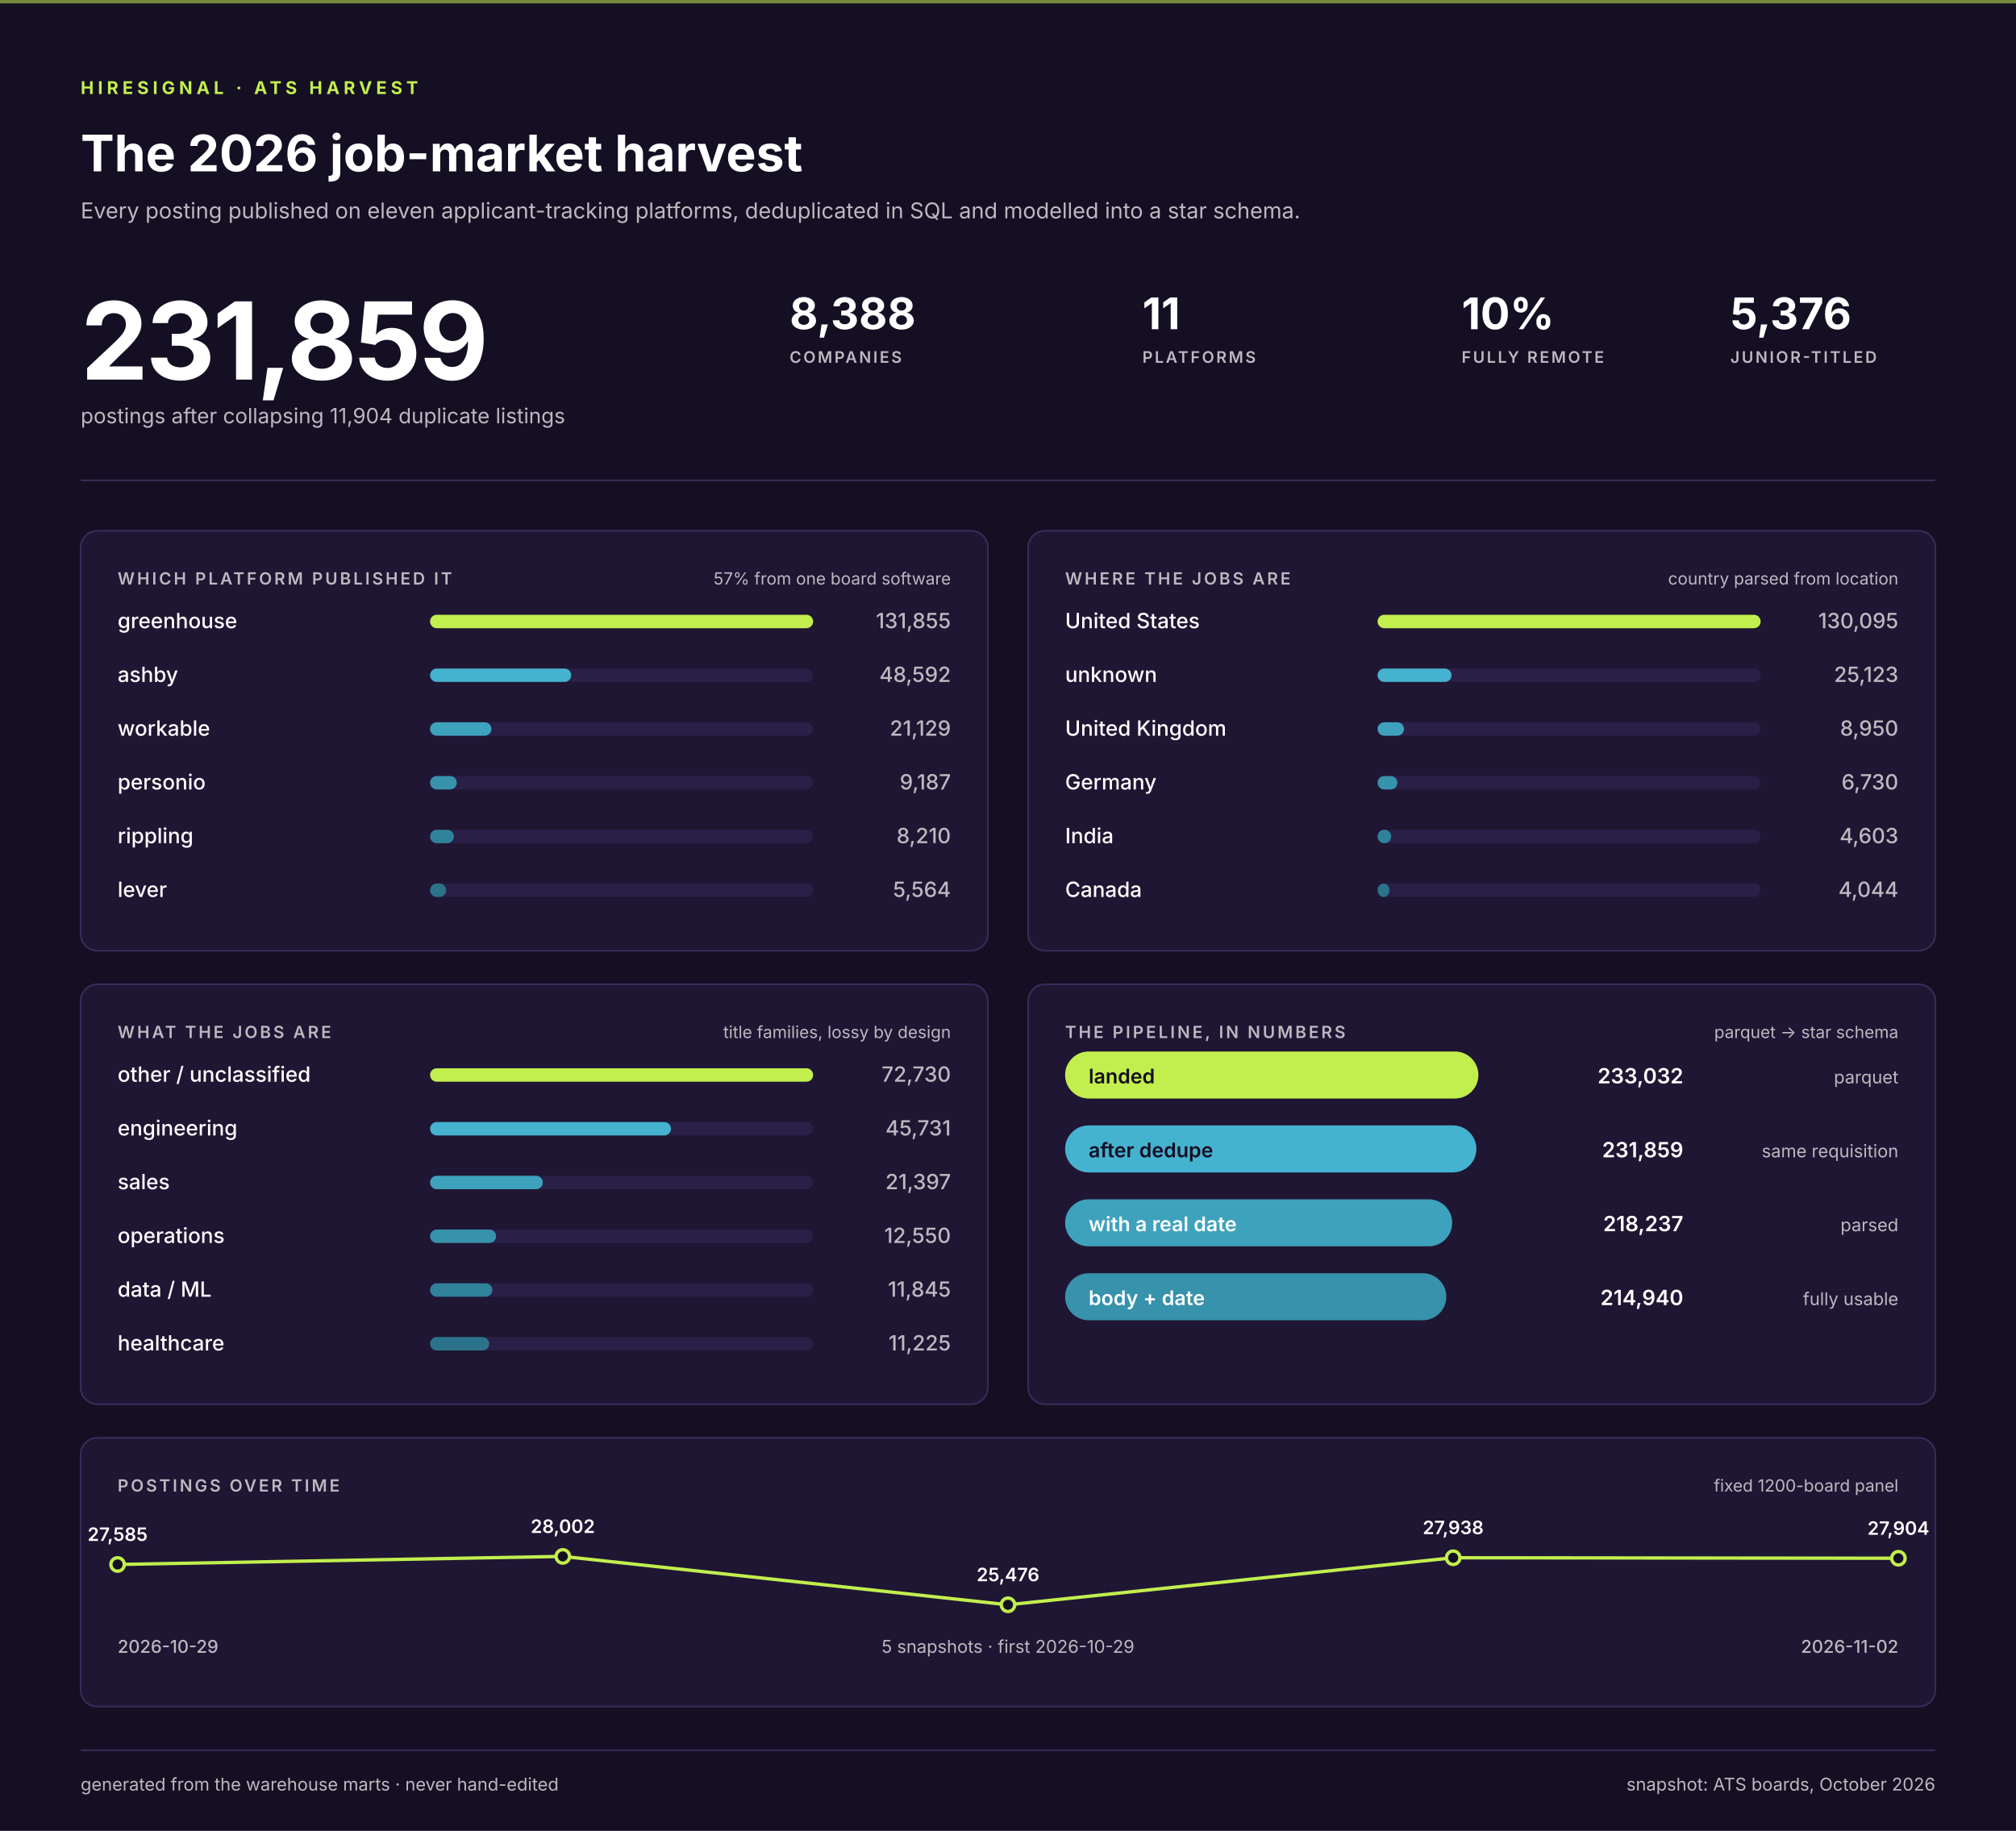
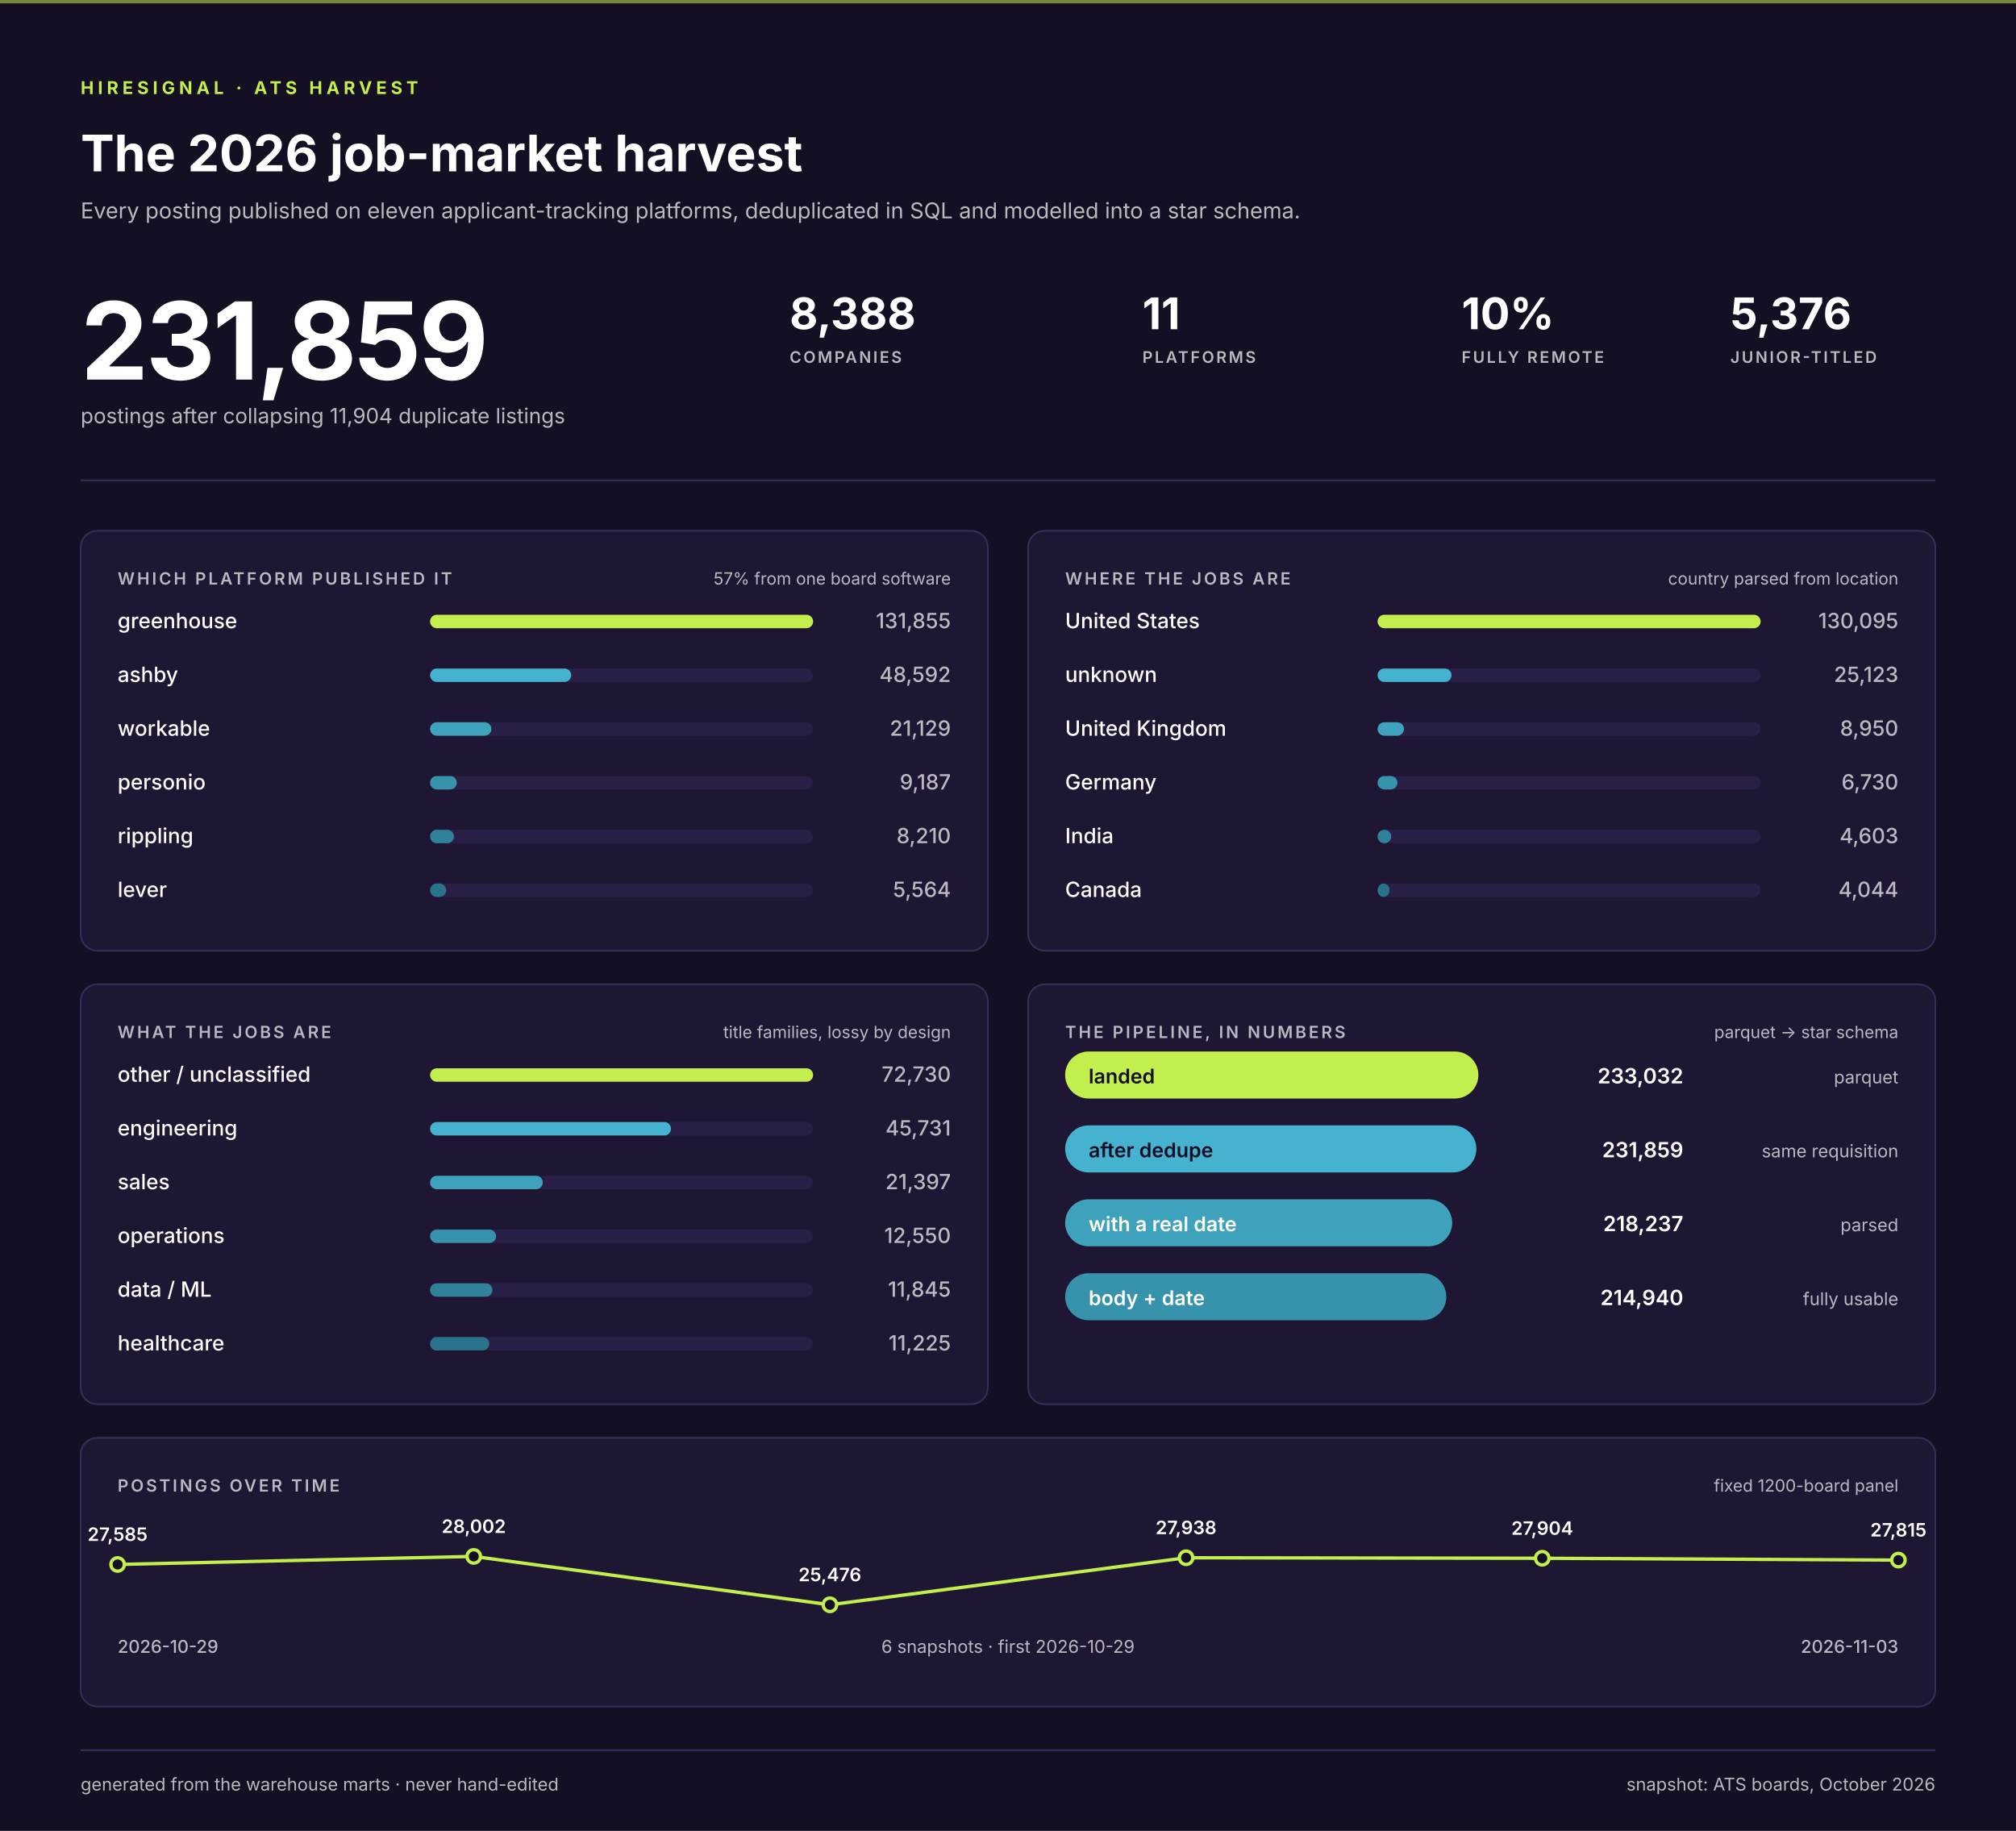
<svg xmlns="http://www.w3.org/2000/svg" width="1200" height="1090" viewBox="0 0 1200 1090" role="img" aria-label="Job-market harvest dashboard">
  <rect x="0.0" y="0.0" width="1200.0" height="1090.0" rx="0" fill="#150f23" />
  <rect x="0" y="0" width="1200" height="2" fill="#c2ef4e" opacity="0.55" />
  <text x="48" y="56" font-family="Inter, -apple-system, Segoe UI, Helvetica, Arial, sans-serif" font-size="10.5" fill="#c2ef4e" font-weight="700" text-anchor="start" letter-spacing="2.4">HIRESIGNAL  ·  ATS HARVEST</text>
  <text x="48" y="102" font-family="Inter, -apple-system, Segoe UI, Helvetica, Arial, sans-serif" font-size="30" fill="#ffffff" font-weight="650" text-anchor="start">The 2026 job-market harvest</text>
  <text x="48" y="130" font-family="Inter, -apple-system, Segoe UI, Helvetica, Arial, sans-serif" font-size="13" fill="#bdb8c0" font-weight="400" text-anchor="start">Every posting published on eleven applicant-tracking platforms, deduplicated in SQL and modelled into a star schema.</text>
  <text x="48" y="226" font-family="Inter, -apple-system, Segoe UI, Helvetica, Arial, sans-serif" font-size="64" fill="#ffffff" font-weight="700" text-anchor="start" letter-spacing="-1.5">231,859</text>
  <text x="48" y="252" font-family="Inter, -apple-system, Segoe UI, Helvetica, Arial, sans-serif" font-size="12.5" fill="#bdb8c0" font-weight="400" text-anchor="start">postings after collapsing 11,904 duplicate listings</text>
  <text x="470" y="196" font-family="Inter, -apple-system, Segoe UI, Helvetica, Arial, sans-serif" font-size="26" fill="#ffffff" font-weight="650" text-anchor="start">8,388</text>
  <text x="470" y="216" font-family="Inter, -apple-system, Segoe UI, Helvetica, Arial, sans-serif" font-size="9.5" fill="#bdb8c0" font-weight="600" text-anchor="start" letter-spacing="1.2">COMPANIES</text>
  <text x="680" y="196" font-family="Inter, -apple-system, Segoe UI, Helvetica, Arial, sans-serif" font-size="26" fill="#ffffff" font-weight="650" text-anchor="start">11</text>
  <text x="680" y="216" font-family="Inter, -apple-system, Segoe UI, Helvetica, Arial, sans-serif" font-size="9.5" fill="#bdb8c0" font-weight="600" text-anchor="start" letter-spacing="1.2">PLATFORMS</text>
  <text x="870" y="196" font-family="Inter, -apple-system, Segoe UI, Helvetica, Arial, sans-serif" font-size="26" fill="#ffffff" font-weight="650" text-anchor="start">10%</text>
  <text x="870" y="216" font-family="Inter, -apple-system, Segoe UI, Helvetica, Arial, sans-serif" font-size="9.5" fill="#bdb8c0" font-weight="600" text-anchor="start" letter-spacing="1.2">FULLY REMOTE</text>
  <text x="1030" y="196" font-family="Inter, -apple-system, Segoe UI, Helvetica, Arial, sans-serif" font-size="26" fill="#ffffff" font-weight="650" text-anchor="start">5,376</text>
  <text x="1030" y="216" font-family="Inter, -apple-system, Segoe UI, Helvetica, Arial, sans-serif" font-size="9.5" fill="#bdb8c0" font-weight="600" text-anchor="start" letter-spacing="1.2">JUNIOR-TITLED</text>
  <line x1="48" y1="286" x2="1152" y2="286" stroke="#362d59" />
  <rect x="48.0" y="316.0" width="540.0" height="250.0" rx="10" fill="#1f1633" stroke="#362d59" />
  <text x="70" y="348" font-family="Inter, -apple-system, Segoe UI, Helvetica, Arial, sans-serif" font-size="10" fill="#bdb8c0" font-weight="600" text-anchor="start" letter-spacing="1.4">WHICH PLATFORM PUBLISHED IT</text>
  <text x="566" y="348" font-family="Inter, -apple-system, Segoe UI, Helvetica, Arial, sans-serif" font-size="10" fill="#bdb8c0" font-weight="400" text-anchor="end">57% from one board software</text>
  <text x="70" y="374.0" font-family="Inter, -apple-system, Segoe UI, Helvetica, Arial, sans-serif" font-size="12.5" fill="#ffffff" font-weight="450" text-anchor="start">greenhouse</text>
  <rect x="256.0" y="366.0" width="228.0" height="8.0" rx="4" fill="#2a1f47" />
  <rect x="256.0" y="366.0" width="228.0" height="8.0" rx="4" fill="#c2ef4e" />
  <text x="566" y="374.0" font-family="Inter, -apple-system, Segoe UI, Helvetica, Arial, sans-serif" font-size="12.5" fill="#bdb8c0" font-weight="500" text-anchor="end">131,855</text>
  <text x="70" y="406.0" font-family="Inter, -apple-system, Segoe UI, Helvetica, Arial, sans-serif" font-size="12.5" fill="#ffffff" font-weight="450" text-anchor="start">ashby</text>
  <rect x="256.0" y="398.0" width="228.0" height="8.0" rx="4" fill="#2a1f47" />
  <rect x="256.0" y="398.0" width="84.0" height="8.0" rx="4" fill="#45b2cf" />
  <text x="566" y="406.0" font-family="Inter, -apple-system, Segoe UI, Helvetica, Arial, sans-serif" font-size="12.5" fill="#bdb8c0" font-weight="500" text-anchor="end">48,592</text>
  <text x="70" y="438.0" font-family="Inter, -apple-system, Segoe UI, Helvetica, Arial, sans-serif" font-size="12.5" fill="#ffffff" font-weight="450" text-anchor="start">workable</text>
  <rect x="256.0" y="430.0" width="228.0" height="8.0" rx="4" fill="#2a1f47" />
  <rect x="256.0" y="430.0" width="36.5" height="8.0" rx="4" fill="#3ea2bd" />
  <text x="566" y="438.0" font-family="Inter, -apple-system, Segoe UI, Helvetica, Arial, sans-serif" font-size="12.5" fill="#bdb8c0" font-weight="500" text-anchor="end">21,129</text>
  <text x="70" y="470.0" font-family="Inter, -apple-system, Segoe UI, Helvetica, Arial, sans-serif" font-size="12.5" fill="#ffffff" font-weight="450" text-anchor="start">personio</text>
  <rect x="256.0" y="462.0" width="228.0" height="8.0" rx="4" fill="#2a1f47" />
  <rect x="256.0" y="462.0" width="15.9" height="8.0" rx="4" fill="#3792ac" />
  <text x="566" y="470.0" font-family="Inter, -apple-system, Segoe UI, Helvetica, Arial, sans-serif" font-size="12.5" fill="#bdb8c0" font-weight="500" text-anchor="end">9,187</text>
  <text x="70" y="502.0" font-family="Inter, -apple-system, Segoe UI, Helvetica, Arial, sans-serif" font-size="12.5" fill="#ffffff" font-weight="450" text-anchor="start">rippling</text>
  <rect x="256.0" y="494.0" width="228.0" height="8.0" rx="4" fill="#2a1f47" />
  <rect x="256.0" y="494.0" width="14.2" height="8.0" rx="4" fill="#30829b" />
  <text x="566" y="502.0" font-family="Inter, -apple-system, Segoe UI, Helvetica, Arial, sans-serif" font-size="12.5" fill="#bdb8c0" font-weight="500" text-anchor="end">8,210</text>
  <text x="70" y="534.0" font-family="Inter, -apple-system, Segoe UI, Helvetica, Arial, sans-serif" font-size="12.5" fill="#ffffff" font-weight="450" text-anchor="start">lever</text>
  <rect x="256.0" y="526.0" width="228.0" height="8.0" rx="4" fill="#2a1f47" />
  <rect x="256.0" y="526.0" width="9.6" height="8.0" rx="4" fill="#2a738a" />
  <text x="566" y="534.0" font-family="Inter, -apple-system, Segoe UI, Helvetica, Arial, sans-serif" font-size="12.5" fill="#bdb8c0" font-weight="500" text-anchor="end">5,564</text>
  <rect x="612.0" y="316.0" width="540.0" height="250.0" rx="10" fill="#1f1633" stroke="#362d59" />
  <text x="634" y="348" font-family="Inter, -apple-system, Segoe UI, Helvetica, Arial, sans-serif" font-size="10" fill="#bdb8c0" font-weight="600" text-anchor="start" letter-spacing="1.4">WHERE THE JOBS ARE</text>
  <text x="1130" y="348" font-family="Inter, -apple-system, Segoe UI, Helvetica, Arial, sans-serif" font-size="10" fill="#bdb8c0" font-weight="400" text-anchor="end">country parsed from location</text>
  <text x="634" y="374.0" font-family="Inter, -apple-system, Segoe UI, Helvetica, Arial, sans-serif" font-size="12.5" fill="#ffffff" font-weight="450" text-anchor="start">United States</text>
  <rect x="820.0" y="366.0" width="228.0" height="8.0" rx="4" fill="#2a1f47" />
  <rect x="820.0" y="366.0" width="228.0" height="8.0" rx="4" fill="#c2ef4e" />
  <text x="1130" y="374.0" font-family="Inter, -apple-system, Segoe UI, Helvetica, Arial, sans-serif" font-size="12.5" fill="#bdb8c0" font-weight="500" text-anchor="end">130,095</text>
  <text x="634" y="406.0" font-family="Inter, -apple-system, Segoe UI, Helvetica, Arial, sans-serif" font-size="12.5" fill="#ffffff" font-weight="450" text-anchor="start">unknown</text>
  <rect x="820.0" y="398.0" width="228.0" height="8.0" rx="4" fill="#2a1f47" />
  <rect x="820.0" y="398.0" width="44.0" height="8.0" rx="4" fill="#45b2cf" />
  <text x="1130" y="406.0" font-family="Inter, -apple-system, Segoe UI, Helvetica, Arial, sans-serif" font-size="12.5" fill="#bdb8c0" font-weight="500" text-anchor="end">25,123</text>
  <text x="634" y="438.0" font-family="Inter, -apple-system, Segoe UI, Helvetica, Arial, sans-serif" font-size="12.5" fill="#ffffff" font-weight="450" text-anchor="start">United Kingdom</text>
  <rect x="820.0" y="430.0" width="228.0" height="8.0" rx="4" fill="#2a1f47" />
  <rect x="820.0" y="430.0" width="15.7" height="8.0" rx="4" fill="#3ea2bd" />
  <text x="1130" y="438.0" font-family="Inter, -apple-system, Segoe UI, Helvetica, Arial, sans-serif" font-size="12.5" fill="#bdb8c0" font-weight="500" text-anchor="end">8,950</text>
  <text x="634" y="470.0" font-family="Inter, -apple-system, Segoe UI, Helvetica, Arial, sans-serif" font-size="12.5" fill="#ffffff" font-weight="450" text-anchor="start">Germany</text>
  <rect x="820.0" y="462.0" width="228.0" height="8.0" rx="4" fill="#2a1f47" />
  <rect x="820.0" y="462.0" width="11.8" height="8.0" rx="4" fill="#3792ac" />
  <text x="1130" y="470.0" font-family="Inter, -apple-system, Segoe UI, Helvetica, Arial, sans-serif" font-size="12.5" fill="#bdb8c0" font-weight="500" text-anchor="end">6,730</text>
  <text x="634" y="502.0" font-family="Inter, -apple-system, Segoe UI, Helvetica, Arial, sans-serif" font-size="12.5" fill="#ffffff" font-weight="450" text-anchor="start">India</text>
  <rect x="820.0" y="494.0" width="228.0" height="8.0" rx="4" fill="#2a1f47" />
  <rect x="820.0" y="494.0" width="8.1" height="8.0" rx="4" fill="#30829b" />
  <text x="1130" y="502.0" font-family="Inter, -apple-system, Segoe UI, Helvetica, Arial, sans-serif" font-size="12.5" fill="#bdb8c0" font-weight="500" text-anchor="end">4,603</text>
  <text x="634" y="534.0" font-family="Inter, -apple-system, Segoe UI, Helvetica, Arial, sans-serif" font-size="12.5" fill="#ffffff" font-weight="450" text-anchor="start">Canada</text>
  <rect x="820.0" y="526.0" width="228.0" height="8.0" rx="4" fill="#2a1f47" />
  <rect x="820.0" y="526.0" width="7.1" height="8.0" rx="4" fill="#2a738a" />
  <text x="1130" y="534.0" font-family="Inter, -apple-system, Segoe UI, Helvetica, Arial, sans-serif" font-size="12.5" fill="#bdb8c0" font-weight="500" text-anchor="end">4,044</text>
  <rect x="48.0" y="586.0" width="540.0" height="250.0" rx="10" fill="#1f1633" stroke="#362d59" />
  <text x="70" y="618" font-family="Inter, -apple-system, Segoe UI, Helvetica, Arial, sans-serif" font-size="10" fill="#bdb8c0" font-weight="600" text-anchor="start" letter-spacing="1.4">WHAT THE JOBS ARE</text>
  <text x="566" y="618" font-family="Inter, -apple-system, Segoe UI, Helvetica, Arial, sans-serif" font-size="10" fill="#bdb8c0" font-weight="400" text-anchor="end">title families, lossy by design</text>
  <text x="70" y="644.0" font-family="Inter, -apple-system, Segoe UI, Helvetica, Arial, sans-serif" font-size="12.5" fill="#ffffff" font-weight="450" text-anchor="start">other / unclassified</text>
  <rect x="256.0" y="636.0" width="228.0" height="8.0" rx="4" fill="#2a1f47" />
  <rect x="256.0" y="636.0" width="228.0" height="8.0" rx="4" fill="#c2ef4e" />
  <text x="566" y="644.0" font-family="Inter, -apple-system, Segoe UI, Helvetica, Arial, sans-serif" font-size="12.5" fill="#bdb8c0" font-weight="500" text-anchor="end">72,730</text>
  <text x="70" y="676.0" font-family="Inter, -apple-system, Segoe UI, Helvetica, Arial, sans-serif" font-size="12.5" fill="#ffffff" font-weight="450" text-anchor="start">engineering</text>
  <rect x="256.0" y="668.0" width="228.0" height="8.0" rx="4" fill="#2a1f47" />
  <rect x="256.0" y="668.0" width="143.4" height="8.0" rx="4" fill="#45b2cf" />
  <text x="566" y="676.0" font-family="Inter, -apple-system, Segoe UI, Helvetica, Arial, sans-serif" font-size="12.5" fill="#bdb8c0" font-weight="500" text-anchor="end">45,731</text>
  <text x="70" y="708.0" font-family="Inter, -apple-system, Segoe UI, Helvetica, Arial, sans-serif" font-size="12.5" fill="#ffffff" font-weight="450" text-anchor="start">sales</text>
  <rect x="256.0" y="700.0" width="228.0" height="8.0" rx="4" fill="#2a1f47" />
  <rect x="256.0" y="700.0" width="67.1" height="8.0" rx="4" fill="#3ea2bd" />
  <text x="566" y="708.0" font-family="Inter, -apple-system, Segoe UI, Helvetica, Arial, sans-serif" font-size="12.5" fill="#bdb8c0" font-weight="500" text-anchor="end">21,397</text>
  <text x="70" y="740.0" font-family="Inter, -apple-system, Segoe UI, Helvetica, Arial, sans-serif" font-size="12.5" fill="#ffffff" font-weight="450" text-anchor="start">operations</text>
  <rect x="256.0" y="732.0" width="228.0" height="8.0" rx="4" fill="#2a1f47" />
  <rect x="256.0" y="732.0" width="39.3" height="8.0" rx="4" fill="#3792ac" />
  <text x="566" y="740.0" font-family="Inter, -apple-system, Segoe UI, Helvetica, Arial, sans-serif" font-size="12.5" fill="#bdb8c0" font-weight="500" text-anchor="end">12,550</text>
  <text x="70" y="772.0" font-family="Inter, -apple-system, Segoe UI, Helvetica, Arial, sans-serif" font-size="12.5" fill="#ffffff" font-weight="450" text-anchor="start">data / ML</text>
  <rect x="256.0" y="764.0" width="228.0" height="8.0" rx="4" fill="#2a1f47" />
  <rect x="256.0" y="764.0" width="37.1" height="8.0" rx="4" fill="#30829b" />
  <text x="566" y="772.0" font-family="Inter, -apple-system, Segoe UI, Helvetica, Arial, sans-serif" font-size="12.5" fill="#bdb8c0" font-weight="500" text-anchor="end">11,845</text>
  <text x="70" y="804.0" font-family="Inter, -apple-system, Segoe UI, Helvetica, Arial, sans-serif" font-size="12.5" fill="#ffffff" font-weight="450" text-anchor="start">healthcare</text>
  <rect x="256.0" y="796.0" width="228.0" height="8.0" rx="4" fill="#2a1f47" />
  <rect x="256.0" y="796.0" width="35.2" height="8.0" rx="4" fill="#2a738a" />
  <text x="566" y="804.0" font-family="Inter, -apple-system, Segoe UI, Helvetica, Arial, sans-serif" font-size="12.5" fill="#bdb8c0" font-weight="500" text-anchor="end">11,225</text>
  <rect x="612.0" y="586.0" width="540.0" height="250.0" rx="10" fill="#1f1633" stroke="#362d59" />
  <text x="634" y="618" font-family="Inter, -apple-system, Segoe UI, Helvetica, Arial, sans-serif" font-size="10" fill="#bdb8c0" font-weight="600" text-anchor="start" letter-spacing="1.4">THE PIPELINE, IN NUMBERS</text>
  <text x="1130" y="618" font-family="Inter, -apple-system, Segoe UI, Helvetica, Arial, sans-serif" font-size="10" fill="#bdb8c0" font-weight="400" text-anchor="end">parquet → star schema</text>
  <rect x="634.0" y="626.0" width="246.0" height="28.0" rx="14" fill="#c2ef4e" />
  <text x="648" y="645" font-family="Inter, -apple-system, Segoe UI, Helvetica, Arial, sans-serif" font-size="12" fill="#150f23" font-weight="600" text-anchor="start">landed</text>
  <text x="1002" y="645" font-family="Inter, -apple-system, Segoe UI, Helvetica, Arial, sans-serif" font-size="12.5" fill="#ffffff" font-weight="600" text-anchor="end">233,032</text>
  <text x="1130" y="645" font-family="Inter, -apple-system, Segoe UI, Helvetica, Arial, sans-serif" font-size="10.5" fill="#bdb8c0" font-weight="400" text-anchor="end">parquet</text>
  <rect x="634.0" y="670.0" width="244.8" height="28.0" rx="14" fill="#45b2cf" />
  <text x="648" y="689" font-family="Inter, -apple-system, Segoe UI, Helvetica, Arial, sans-serif" font-size="12" fill="#150f23" font-weight="600" text-anchor="start">after dedupe</text>
  <text x="1002" y="689" font-family="Inter, -apple-system, Segoe UI, Helvetica, Arial, sans-serif" font-size="12.5" fill="#ffffff" font-weight="600" text-anchor="end">231,859</text>
  <text x="1130" y="689" font-family="Inter, -apple-system, Segoe UI, Helvetica, Arial, sans-serif" font-size="10.5" fill="#bdb8c0" font-weight="400" text-anchor="end">same requisition</text>
  <rect x="634.0" y="714.0" width="230.4" height="28.0" rx="14" fill="#3ea2bd" />
  <text x="648" y="733" font-family="Inter, -apple-system, Segoe UI, Helvetica, Arial, sans-serif" font-size="12" fill="#ffffff" font-weight="600" text-anchor="start">with a real date</text>
  <text x="1002" y="733" font-family="Inter, -apple-system, Segoe UI, Helvetica, Arial, sans-serif" font-size="12.5" fill="#ffffff" font-weight="600" text-anchor="end">218,237</text>
  <text x="1130" y="733" font-family="Inter, -apple-system, Segoe UI, Helvetica, Arial, sans-serif" font-size="10.5" fill="#bdb8c0" font-weight="400" text-anchor="end">parsed</text>
  <rect x="634.0" y="758.0" width="226.9" height="28.0" rx="14" fill="#3792ac" />
  <text x="648" y="777" font-family="Inter, -apple-system, Segoe UI, Helvetica, Arial, sans-serif" font-size="12" fill="#ffffff" font-weight="600" text-anchor="start">body + date</text>
  <text x="1002" y="777" font-family="Inter, -apple-system, Segoe UI, Helvetica, Arial, sans-serif" font-size="12.5" fill="#ffffff" font-weight="600" text-anchor="end">214,940</text>
  <text x="1130" y="777" font-family="Inter, -apple-system, Segoe UI, Helvetica, Arial, sans-serif" font-size="10.5" fill="#bdb8c0" font-weight="400" text-anchor="end">fully usable</text>
  <rect x="48.0" y="856.0" width="1104.0" height="160.0" rx="10" fill="#1f1633" stroke="#362d59" />
  <text x="70" y="888" font-family="Inter, -apple-system, Segoe UI, Helvetica, Arial, sans-serif" font-size="10" fill="#bdb8c0" font-weight="600" text-anchor="start" letter-spacing="1.4">POSTINGS OVER TIME</text>
  <text x="1130" y="888" font-family="Inter, -apple-system, Segoe UI, Helvetica, Arial, sans-serif" font-size="10" fill="#bdb8c0" font-weight="400" text-anchor="end">fixed 1200-board panel</text>
-   <polyline fill="none" stroke="#c2ef4e" stroke-width="2" stroke-linejoin="round" stroke-linecap="round" points="70.0,931.4 335.0,926.6 600.0,955.4 865.0,927.4 1130.0,927.7" />
+   <polyline fill="none" stroke="#c2ef4e" stroke-width="2" stroke-linejoin="round" stroke-linecap="round" points="70.0,931.4 282.0,926.6 494.0,955.4 706.0,927.4 918.0,927.7 1130.0,928.8" />
  <circle cx="70.0" cy="931.4" r="4" fill="#150f23" stroke="#c2ef4e" stroke-width="2" />
  <text x="70.0" y="917.371" font-family="Inter, -apple-system, Segoe UI, Helvetica, Arial, sans-serif" font-size="11" fill="#ffffff" font-weight="600" text-anchor="middle">27,585</text>
-   <circle cx="335.0" cy="926.6" r="4" fill="#150f23" stroke="#c2ef4e" stroke-width="2" />
-   <text x="335.0" y="912.625" font-family="Inter, -apple-system, Segoe UI, Helvetica, Arial, sans-serif" font-size="11" fill="#ffffff" font-weight="600" text-anchor="middle">28,002</text>
-   <circle cx="600.0" cy="955.4" r="4" fill="#150f23" stroke="#c2ef4e" stroke-width="2" />
-   <text x="600.0" y="941.375" font-family="Inter, -apple-system, Segoe UI, Helvetica, Arial, sans-serif" font-size="11" fill="#ffffff" font-weight="600" text-anchor="middle">25,476</text>
-   <circle cx="865.0" cy="927.4" r="4" fill="#150f23" stroke="#c2ef4e" stroke-width="2" />
-   <text x="865.0" y="913.353" font-family="Inter, -apple-system, Segoe UI, Helvetica, Arial, sans-serif" font-size="11" fill="#ffffff" font-weight="600" text-anchor="middle">27,938</text>
-   <circle cx="1130.0" cy="927.7" r="4" fill="#150f23" stroke="#c2ef4e" stroke-width="2" />
-   <text x="1130.0" y="913.74" font-family="Inter, -apple-system, Segoe UI, Helvetica, Arial, sans-serif" font-size="11" fill="#ffffff" font-weight="600" text-anchor="middle">27,904</text>
+   <circle cx="282.0" cy="926.6" r="4" fill="#150f23" stroke="#c2ef4e" stroke-width="2" />
+   <text x="282.0" y="912.625" font-family="Inter, -apple-system, Segoe UI, Helvetica, Arial, sans-serif" font-size="11" fill="#ffffff" font-weight="600" text-anchor="middle">28,002</text>
+   <circle cx="494.0" cy="955.4" r="4" fill="#150f23" stroke="#c2ef4e" stroke-width="2" />
+   <text x="494.0" y="941.375" font-family="Inter, -apple-system, Segoe UI, Helvetica, Arial, sans-serif" font-size="11" fill="#ffffff" font-weight="600" text-anchor="middle">25,476</text>
+   <circle cx="706.0" cy="927.4" r="4" fill="#150f23" stroke="#c2ef4e" stroke-width="2" />
+   <text x="706.0" y="913.353" font-family="Inter, -apple-system, Segoe UI, Helvetica, Arial, sans-serif" font-size="11" fill="#ffffff" font-weight="600" text-anchor="middle">27,938</text>
+   <circle cx="918.0" cy="927.7" r="4" fill="#150f23" stroke="#c2ef4e" stroke-width="2" />
+   <text x="918.0" y="913.74" font-family="Inter, -apple-system, Segoe UI, Helvetica, Arial, sans-serif" font-size="11" fill="#ffffff" font-weight="600" text-anchor="middle">27,904</text>
+   <circle cx="1130.0" cy="928.8" r="4" fill="#150f23" stroke="#c2ef4e" stroke-width="2" />
+   <text x="1130.0" y="914.753" font-family="Inter, -apple-system, Segoe UI, Helvetica, Arial, sans-serif" font-size="11" fill="#ffffff" font-weight="600" text-anchor="middle">27,815</text>
  <text x="70" y="984" font-family="Inter, -apple-system, Segoe UI, Helvetica, Arial, sans-serif" font-size="10.5" fill="#bdb8c0" font-weight="500" text-anchor="start">2026-10-29</text>
-   <text x="1130" y="984" font-family="Inter, -apple-system, Segoe UI, Helvetica, Arial, sans-serif" font-size="10.5" fill="#bdb8c0" font-weight="500" text-anchor="end">2026-11-02</text>
-   <text x="600.0" y="984" font-family="Inter, -apple-system, Segoe UI, Helvetica, Arial, sans-serif" font-size="10.5" fill="#bdb8c0" font-weight="400" text-anchor="middle">5 snapshots · first 2026-10-29</text>
+   <text x="1130" y="984" font-family="Inter, -apple-system, Segoe UI, Helvetica, Arial, sans-serif" font-size="10.5" fill="#bdb8c0" font-weight="500" text-anchor="end">2026-11-03</text>
+   <text x="600.0" y="984" font-family="Inter, -apple-system, Segoe UI, Helvetica, Arial, sans-serif" font-size="10.5" fill="#bdb8c0" font-weight="400" text-anchor="middle">6 snapshots · first 2026-10-29</text>
  <line x1="48" y1="1042" x2="1152" y2="1042" stroke="#362d59" />
  <text x="48" y="1066" font-family="Inter, -apple-system, Segoe UI, Helvetica, Arial, sans-serif" font-size="10.5" fill="#bdb8c0" font-weight="400" text-anchor="start">generated from the warehouse marts · never hand-edited</text>
  <text x="1152" y="1066" font-family="Inter, -apple-system, Segoe UI, Helvetica, Arial, sans-serif" font-size="10.5" fill="#bdb8c0" font-weight="400" text-anchor="end">snapshot: ATS boards, October 2026</text>
</svg>
